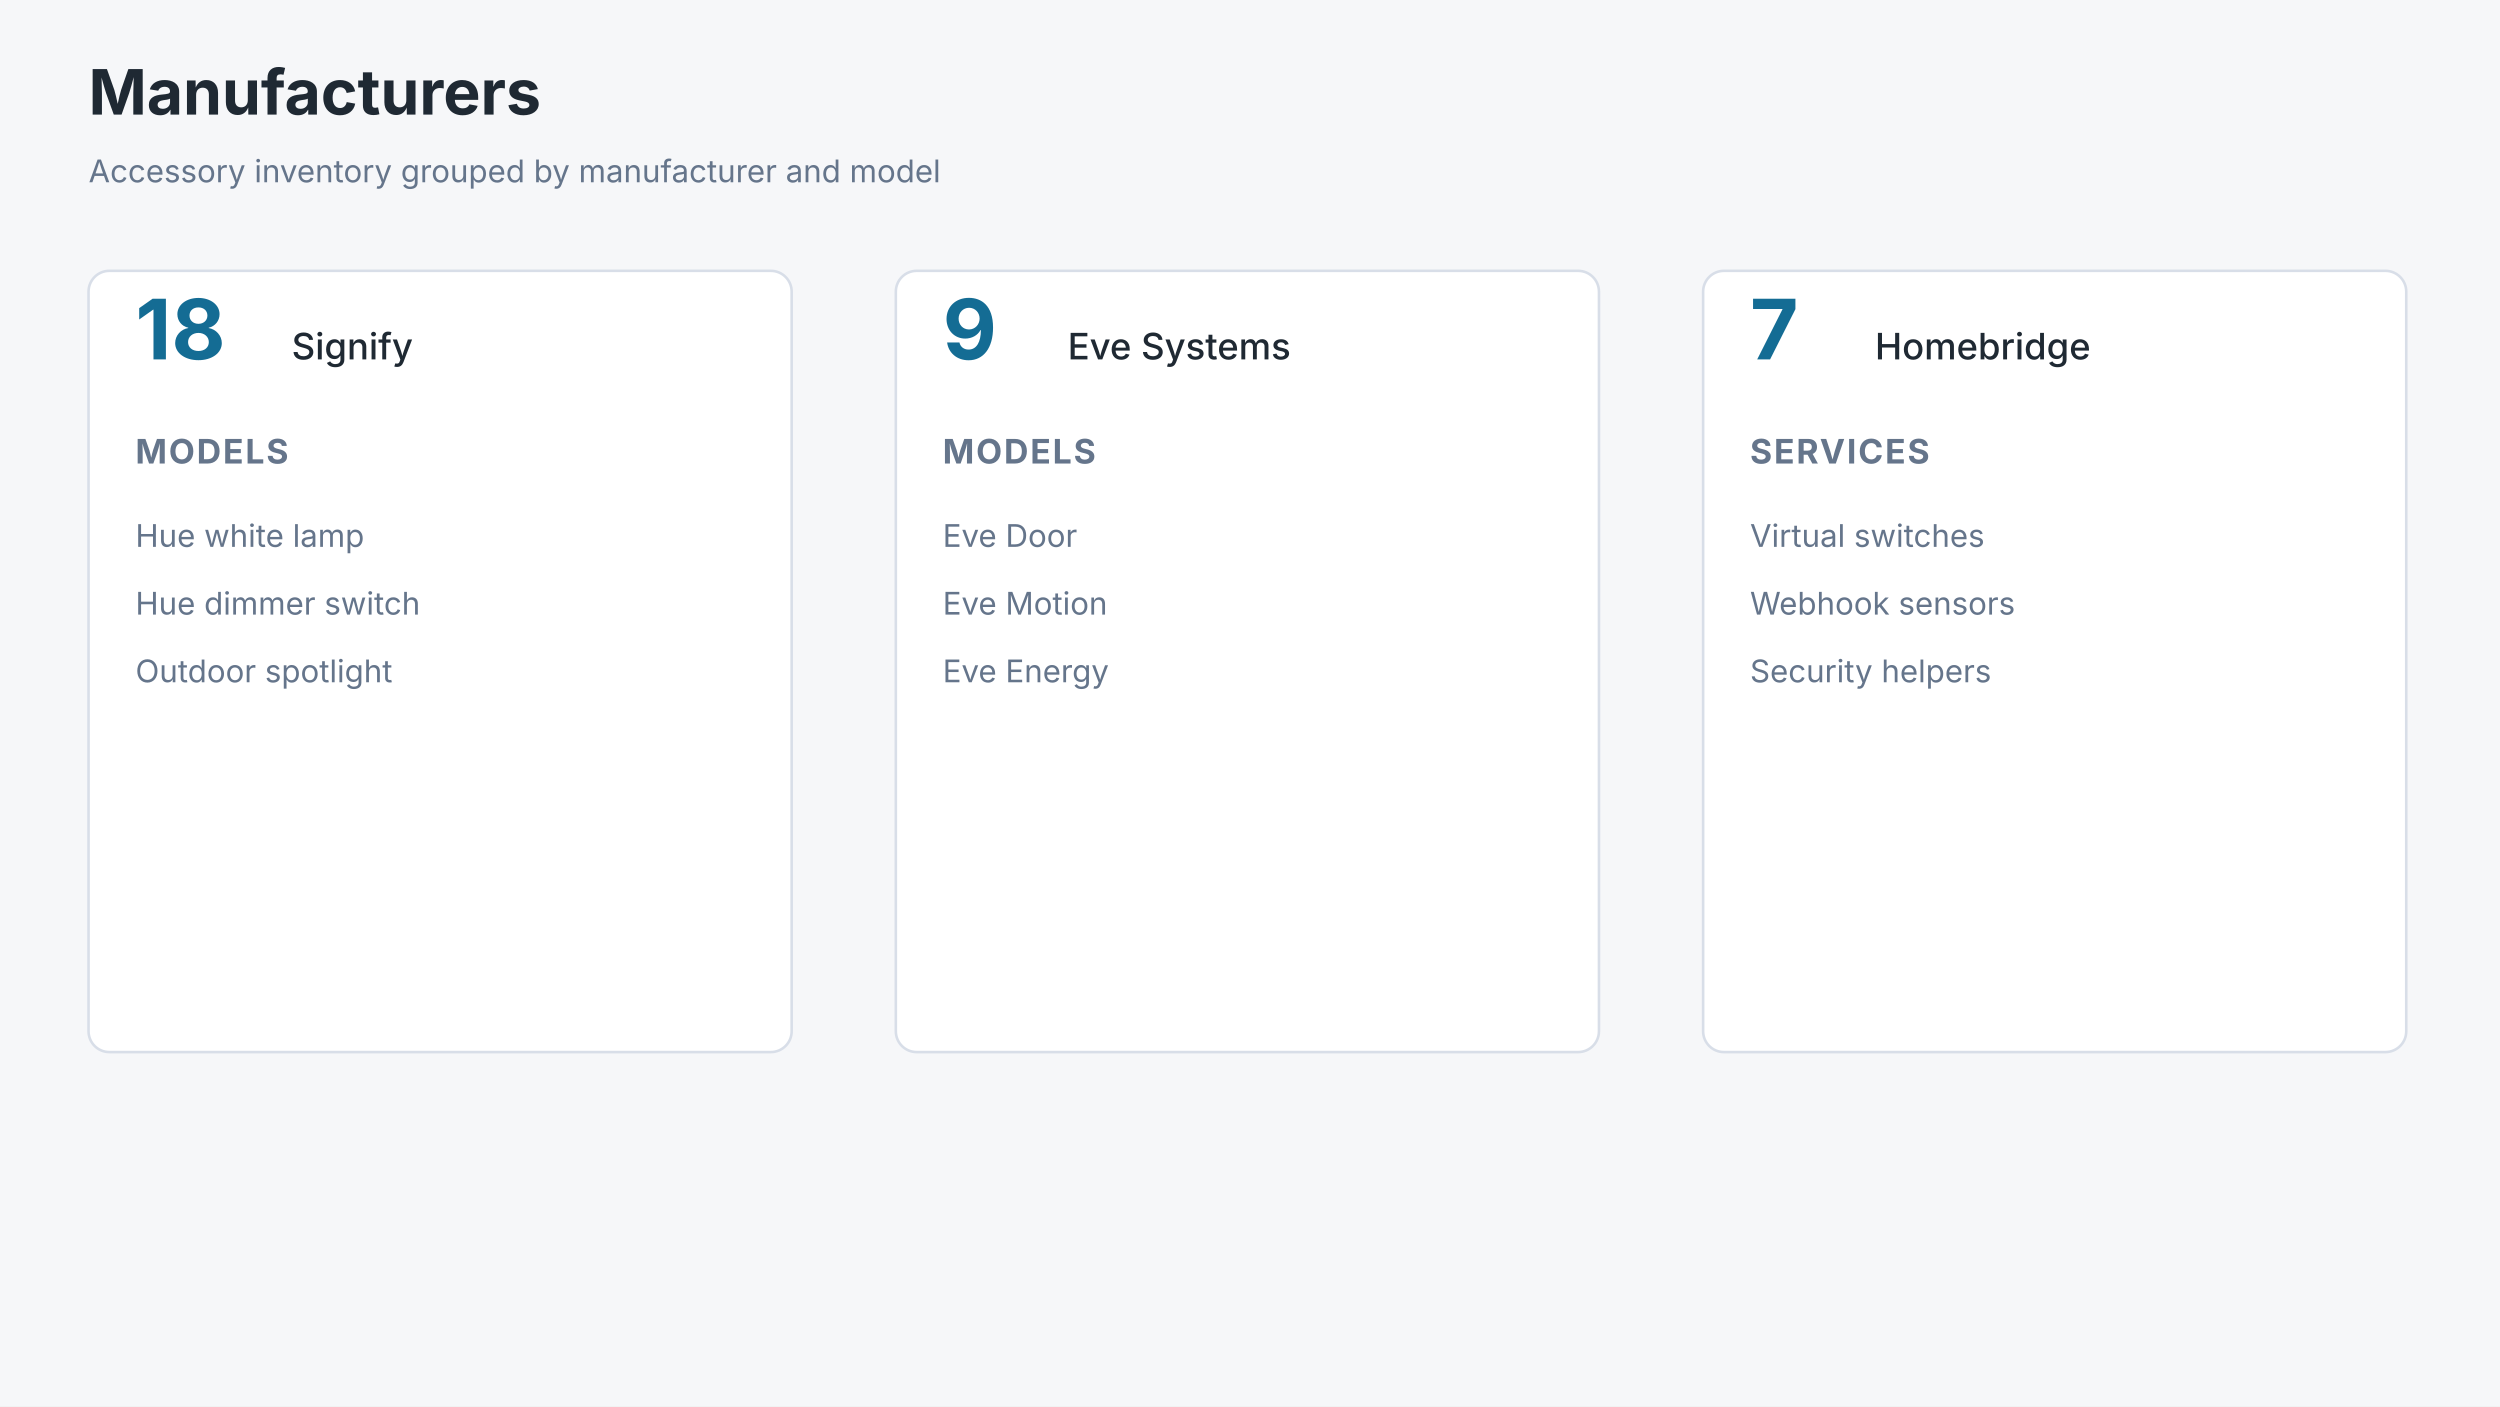
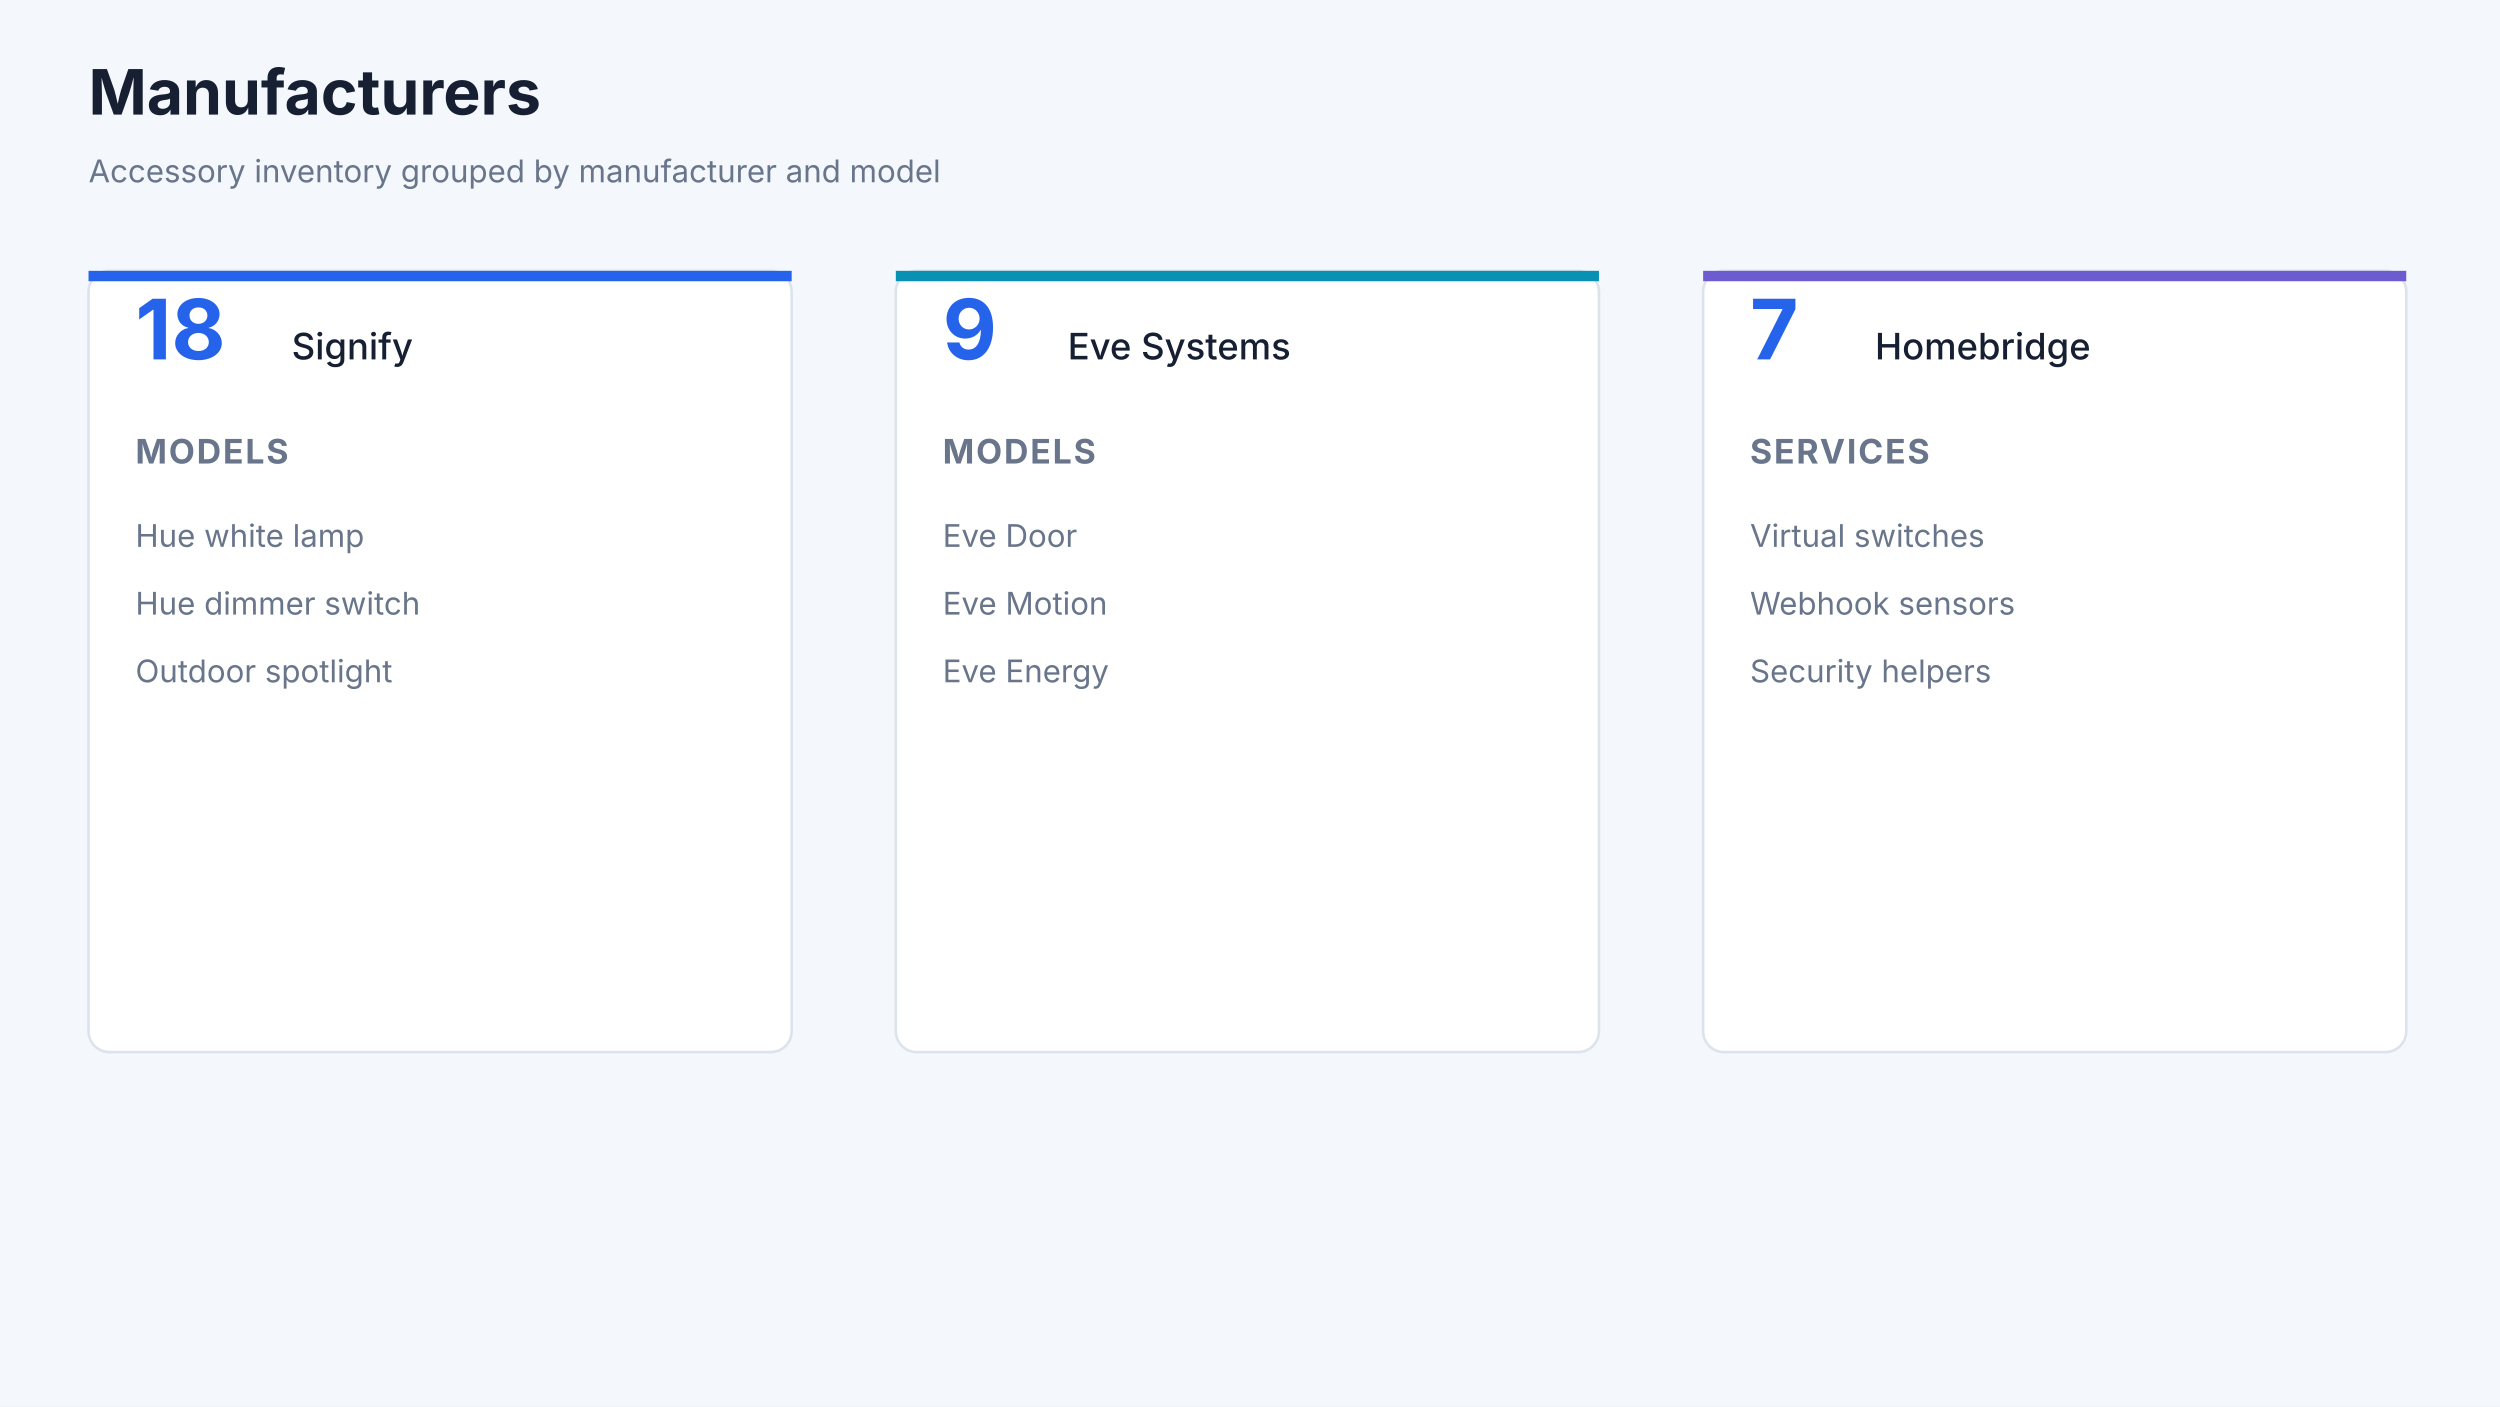
<svg xmlns="http://www.w3.org/2000/svg" width="960" height="540" viewBox="0 0 960 540" role="img" aria-labelledby="title desc">
-   <rect width="960" height="540" fill="#f6f7f9" />
-   <style>.title{font:700 24px -apple-system,BlinkMacSystemFont,"Segoe UI",sans-serif;fill:#1f2933}.h{font:700 13px -apple-system,BlinkMacSystemFont,"Segoe UI",sans-serif;fill:#65758b;letter-spacing:.7px}.t{font:500 14px -apple-system,BlinkMacSystemFont,"Segoe UI",sans-serif;fill:#1f2933}.m{font:400 12px -apple-system,BlinkMacSystemFont,"Segoe UI",sans-serif;fill:#65758b}.n{font:700 32px -apple-system,BlinkMacSystemFont,"Segoe UI",sans-serif;fill:#146c94}</style>
+   <rect width="960" height="540" fill="#f4f7fb" />
+   <style>.title{font:700 24px -apple-system,BlinkMacSystemFont,"Segoe UI",sans-serif;fill:#172033}.h{font:700 13px -apple-system,BlinkMacSystemFont,"Segoe UI",sans-serif;fill:#68758a;letter-spacing:.7px}.t{font:500 14px -apple-system,BlinkMacSystemFont,"Segoe UI",sans-serif;fill:#172033}.m{font:400 12px -apple-system,BlinkMacSystemFont,"Segoe UI",sans-serif;fill:#68758a}.n{font:700 32px -apple-system,BlinkMacSystemFont,"Segoe UI",sans-serif;fill:#2563eb}</style>
  <text x="34" y="44" class="title">Manufacturers</text>
  <text x="34" y="70" class="m">Accessory inventory grouped by manufacturer and model</text>
  <g transform="translate(34 104)">
-     <rect width="270" height="300" rx="8" fill="#fff" stroke="#d8dee8" />
+     <rect width="270" height="300" rx="8" fill="#fff" stroke="#dce3ed" />
+     <rect width="270" height="4" fill="#2563eb" />
    <text x="18" y="34" class="n">18</text>
    <text x="78" y="34" class="t">Signify</text>
    <text x="18" y="74" class="h">MODELS</text>
    <text x="18" y="106" class="m">Hue white lamp</text>
    <text x="18" y="132" class="m">Hue dimmer switch</text>
    <text x="18" y="158" class="m">Outdoor spotlight</text>
  </g>
  <g transform="translate(344 104)">
-     <rect width="270" height="300" rx="8" fill="#fff" stroke="#d8dee8" />
+     <rect width="270" height="300" rx="8" fill="#fff" stroke="#dce3ed" />
+     <rect width="270" height="4" fill="#0891b2" />
    <text x="18" y="34" class="n">9</text>
    <text x="66" y="34" class="t">Eve Systems</text>
    <text x="18" y="74" class="h">MODELS</text>
    <text x="18" y="106" class="m">Eve Door</text>
    <text x="18" y="132" class="m">Eve Motion</text>
    <text x="18" y="158" class="m">Eve Energy</text>
  </g>
  <g transform="translate(654 104)">
-     <rect width="270" height="300" rx="8" fill="#fff" stroke="#d8dee8" />
+     <rect width="270" height="300" rx="8" fill="#fff" stroke="#dce3ed" />
+     <rect width="270" height="4" fill="#6d5bd0" />
    <text x="18" y="34" class="n">7</text>
    <text x="66" y="34" class="t">Homebridge</text>
    <text x="18" y="74" class="h">SERVICES</text>
    <text x="18" y="106" class="m">Virtual switches</text>
    <text x="18" y="132" class="m">Webhook sensors</text>
    <text x="18" y="158" class="m">Security helpers</text>
  </g>
</svg>
